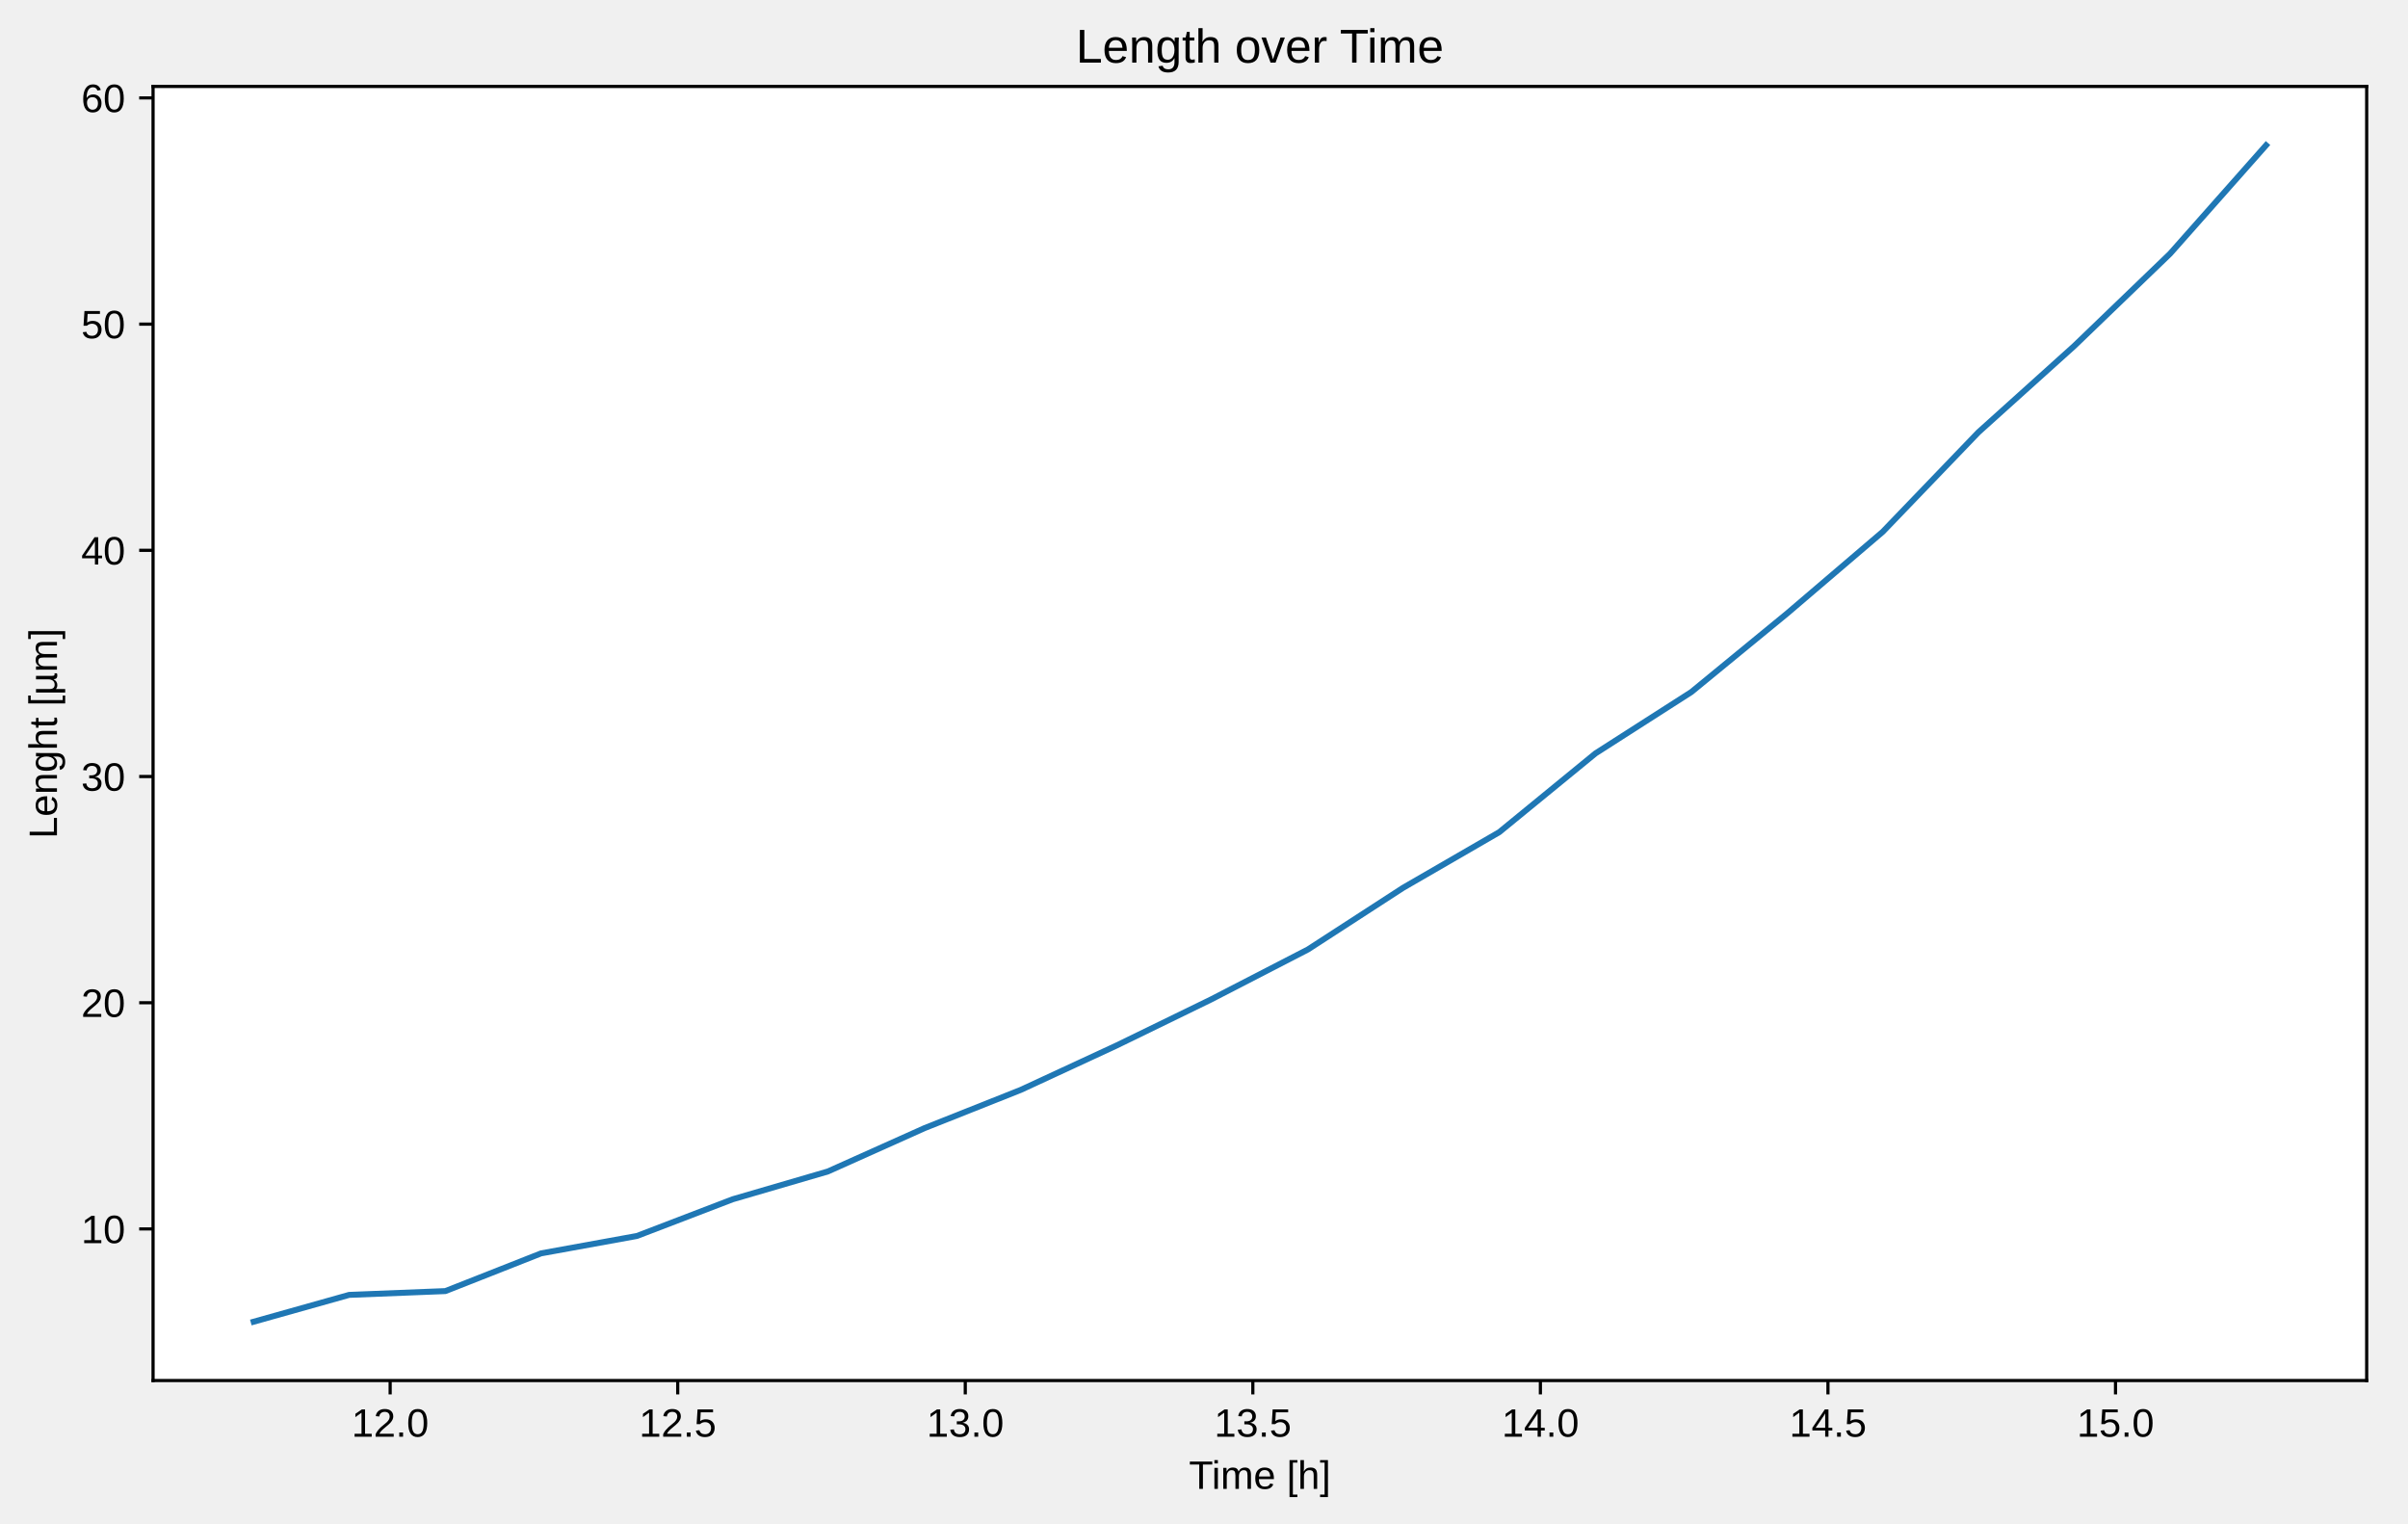
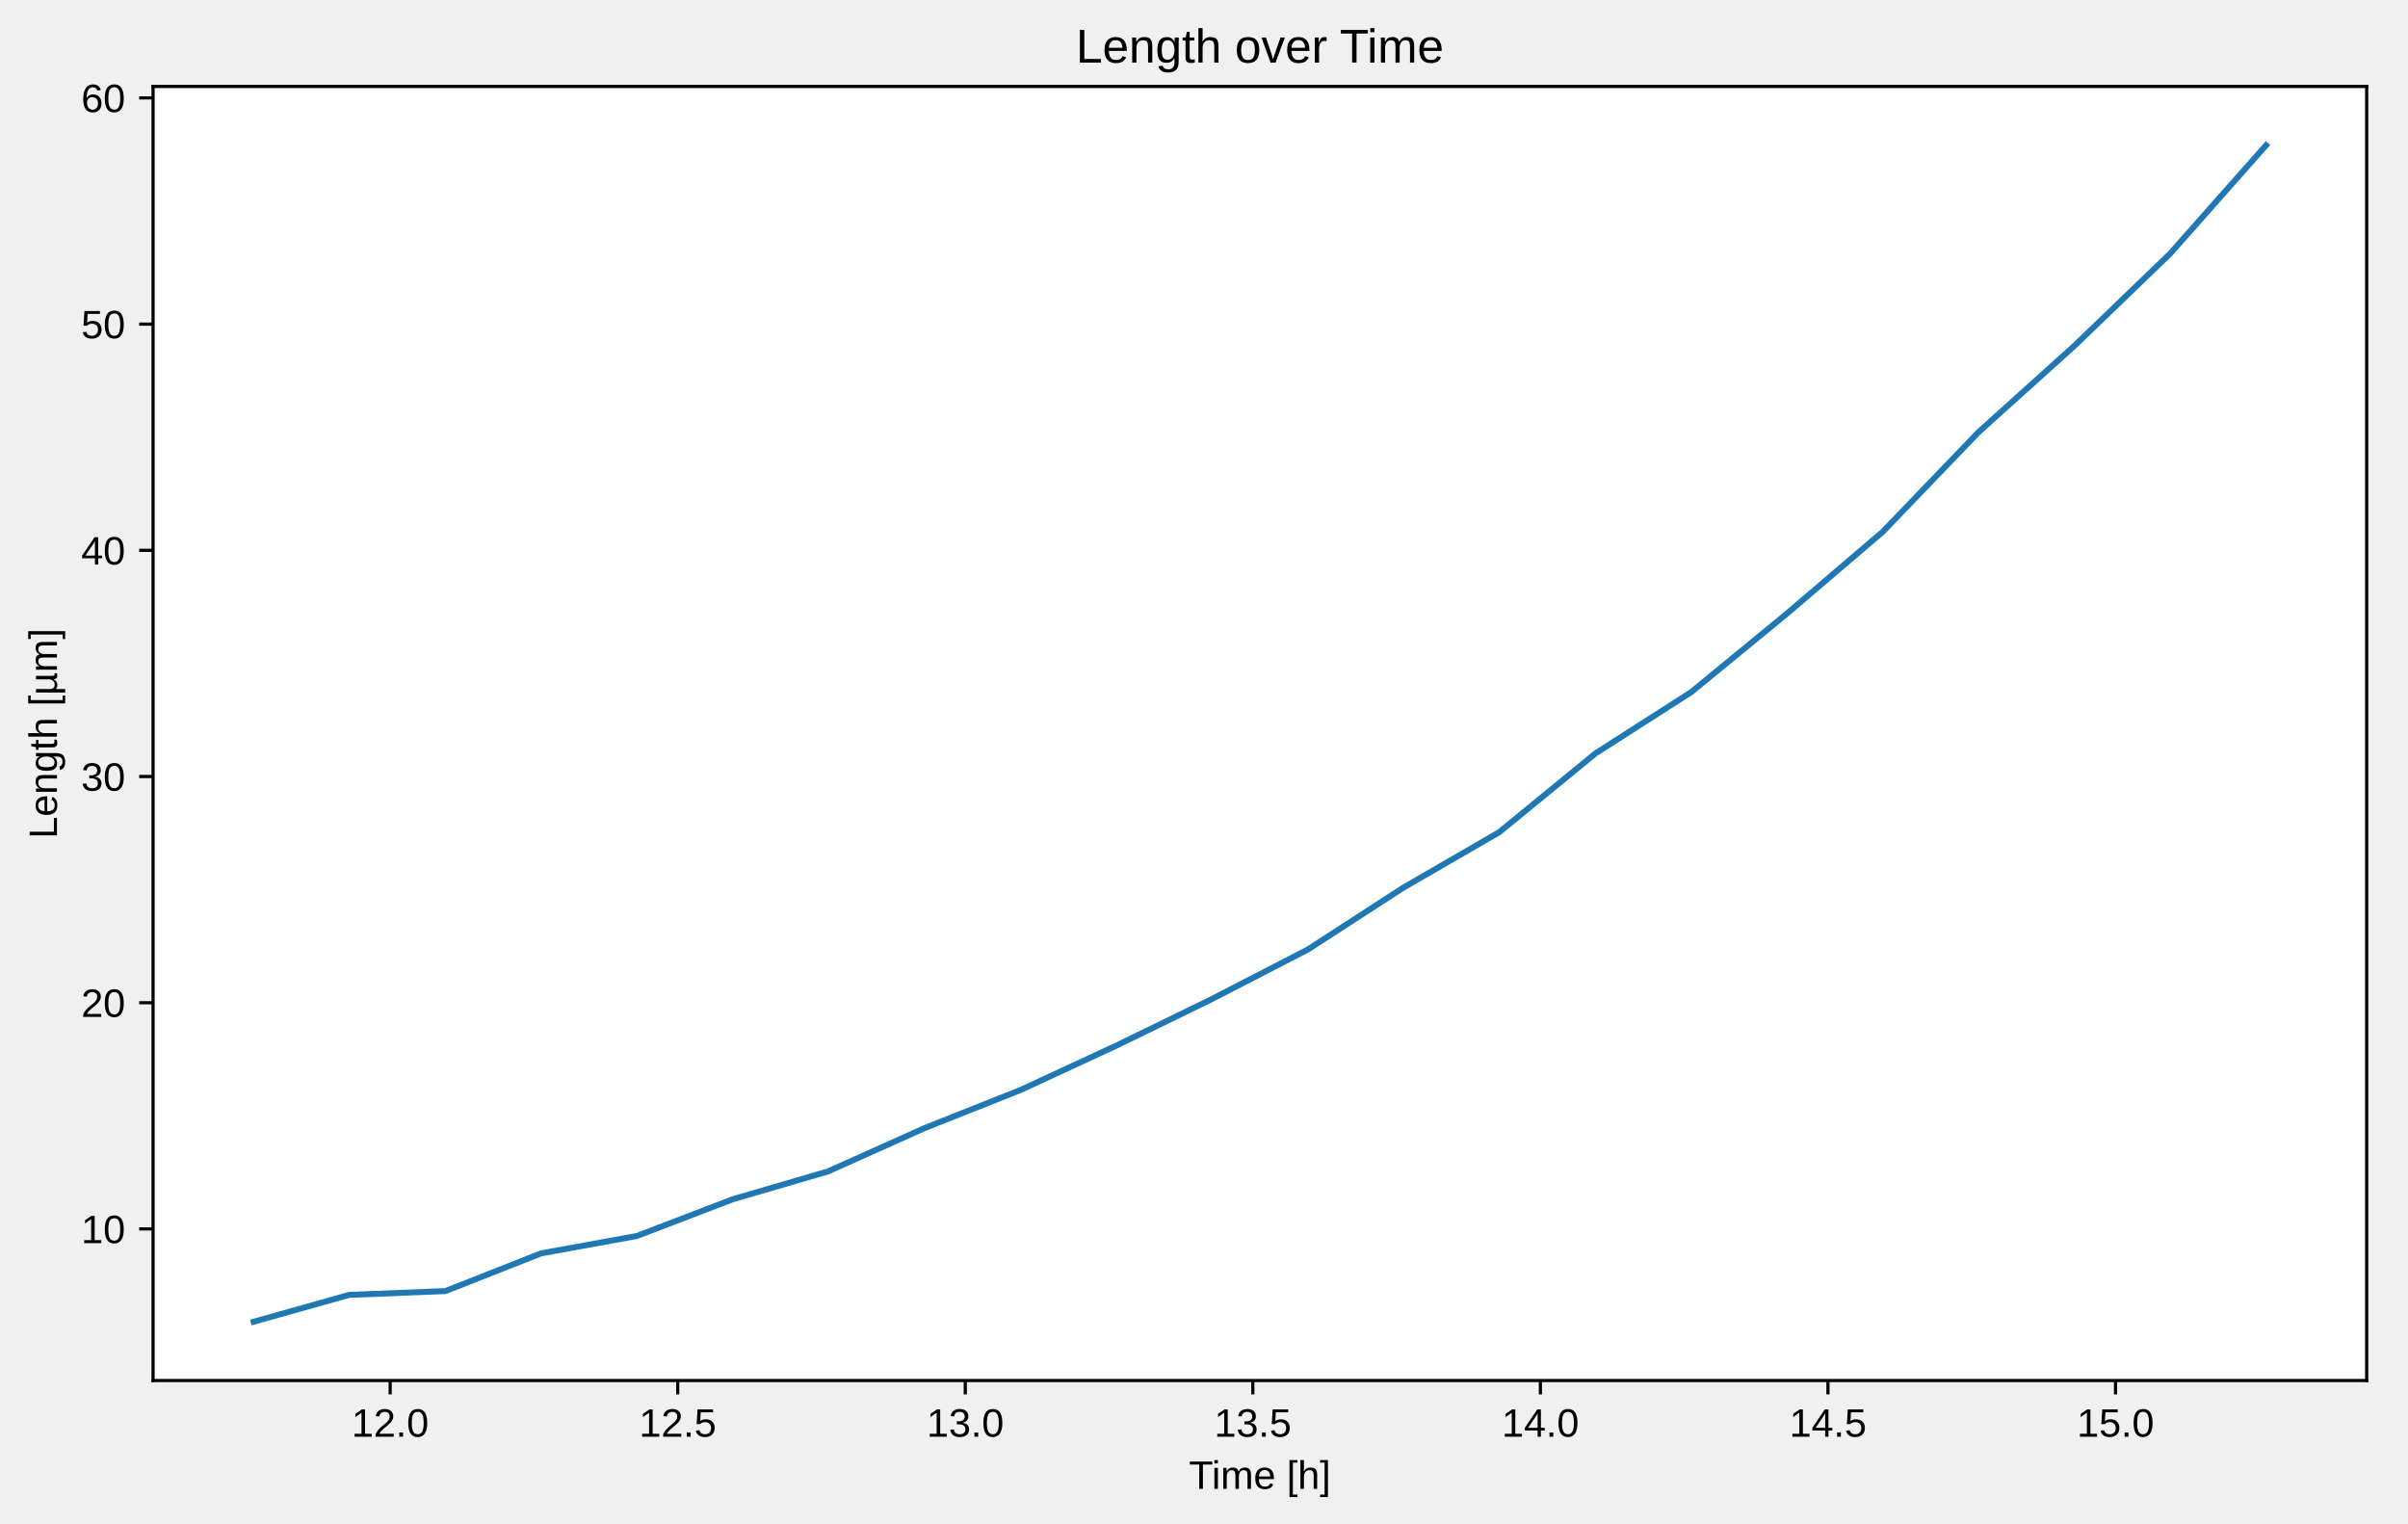
<svg xmlns="http://www.w3.org/2000/svg" xmlns:xlink="http://www.w3.org/1999/xlink" height="384pt" version="1.1" viewBox="0 0 607 384" width="607pt">
  <defs>
    <style type="text/css">
*{stroke-linecap:butt;stroke-linejoin:round;}
  </style>
  </defs>
  <g id="figure_1">
    <g id="patch_1">
      <path d="M 0 384.44  L 607.284 384.44  L 607.284 0  L 0 0  z " style="fill:none;" />
    </g>
    <g id="axes_1">
      <g id="patch_2">
        <path d="M 38.584 347.949  L 596.584 347.949  L 596.584 21.789  L 38.584 21.789  z " style="fill:#ffffff;" />
      </g>
      <g id="matplotlib.axis_1">
        <g id="xtick_1">
          <g id="line2d_1">
            <defs>
              <path d="M 0 0  L 0 3.5  " id="mba1d3a631a" style="stroke:#000000;stroke-width:0.8;" />
            </defs>
            <g>
              <use style="stroke:#000000;stroke-width:0.8;" x="98.349" xlink:href="#mba1d3a631a" y="347.949" />
            </g>
          </g>
          <g id="text_1">
            <text style="font-family:Arial;font-size:10px;font-style:normal;font-weight:normal;text-anchor:middle;" transform="rotate(-0, 98.34947, 362.1072)" x="98.349" y="362.107">12.0</text>
          </g>
        </g>
        <g id="xtick_2">
          <g id="line2d_2">
            <g>
              <use style="stroke:#000000;stroke-width:0.8;" x="170.837" xlink:href="#mba1d3a631a" y="347.949" />
            </g>
          </g>
          <g id="text_2">
            <text style="font-family:Arial;font-size:10px;font-style:normal;font-weight:normal;text-anchor:middle;" transform="rotate(-0, 170.8366, 362.1072)" x="170.837" y="362.107">12.5</text>
          </g>
        </g>
        <g id="xtick_3">
          <g id="line2d_3">
            <g>
              <use style="stroke:#000000;stroke-width:0.8;" x="243.324" xlink:href="#mba1d3a631a" y="347.949" />
            </g>
          </g>
          <g id="text_3">
            <text style="font-family:Arial;font-size:10px;font-style:normal;font-weight:normal;text-anchor:middle;" transform="rotate(-0, 243.3238, 362.1072)" x="243.324" y="362.107">13.0</text>
          </g>
        </g>
        <g id="xtick_4">
          <g id="line2d_4">
            <g>
              <use style="stroke:#000000;stroke-width:0.8;" x="315.811" xlink:href="#mba1d3a631a" y="347.949" />
            </g>
          </g>
          <g id="text_4">
            <text style="font-family:Arial;font-size:10px;font-style:normal;font-weight:normal;text-anchor:middle;" transform="rotate(-0, 315.811, 362.1072)" x="315.811" y="362.107">13.5</text>
          </g>
        </g>
        <g id="xtick_5">
          <g id="line2d_5">
            <g>
              <use style="stroke:#000000;stroke-width:0.8;" x="388.298" xlink:href="#mba1d3a631a" y="347.949" />
            </g>
          </g>
          <g id="text_5">
            <text style="font-family:Arial;font-size:10px;font-style:normal;font-weight:normal;text-anchor:middle;" transform="rotate(-0, 388.2981, 362.1072)" x="388.298" y="362.107">14.0</text>
          </g>
        </g>
        <g id="xtick_6">
          <g id="line2d_6">
            <g>
              <use style="stroke:#000000;stroke-width:0.8;" x="460.785" xlink:href="#mba1d3a631a" y="347.949" />
            </g>
          </g>
          <g id="text_6">
            <text style="font-family:Arial;font-size:10px;font-style:normal;font-weight:normal;text-anchor:middle;" transform="rotate(-0, 460.7853, 362.1072)" x="460.785" y="362.107">14.5</text>
          </g>
        </g>
        <g id="xtick_7">
          <g id="line2d_7">
            <g>
              <use style="stroke:#000000;stroke-width:0.8;" x="533.272" xlink:href="#mba1d3a631a" y="347.949" />
            </g>
          </g>
          <g id="text_7">
            <text style="font-family:Arial;font-size:10px;font-style:normal;font-weight:normal;text-anchor:middle;" transform="rotate(-0, 533.2724, 362.1072)" x="533.272" y="362.107">15.0</text>
          </g>
        </g>
        <g id="text_8">
          <text style="font-family:Arial;font-size:10px;font-style:normal;font-weight:normal;text-anchor:middle;" transform="rotate(-0, 317.5844, 375.2525)" x="317.584" y="375.252">Time [h]</text>
        </g>
      </g>
      <g id="matplotlib.axis_2">
        <g id="ytick_1">
          <g id="line2d_8">
            <defs>
              <path d="M 0 0  L -3.5 0  " id="m5e774b6c2c" style="stroke:#000000;stroke-width:0.8;" />
            </defs>
            <g>
              <use style="stroke:#000000;stroke-width:0.8;" x="38.584" xlink:href="#m5e774b6c2c" y="309.738" />
            </g>
          </g>
          <g id="text_9">
            <text style="font-family:Arial;font-size:10px;font-style:normal;font-weight:normal;text-anchor:end;" transform="rotate(-0, 31.58438, 313.3171)" x="31.584" y="313.317">10</text>
          </g>
        </g>
        <g id="ytick_2">
          <g id="line2d_9">
            <g>
              <use style="stroke:#000000;stroke-width:0.8;" x="38.584" xlink:href="#m5e774b6c2c" y="252.726" />
            </g>
          </g>
          <g id="text_10">
            <text style="font-family:Arial;font-size:10px;font-style:normal;font-weight:normal;text-anchor:end;" transform="rotate(-0, 31.58438, 256.3052)" x="31.584" y="256.305">20</text>
          </g>
        </g>
        <g id="ytick_3">
          <g id="line2d_10">
            <g>
              <use style="stroke:#000000;stroke-width:0.8;" x="38.584" xlink:href="#m5e774b6c2c" y="195.714" />
            </g>
          </g>
          <g id="text_11">
            <text style="font-family:Arial;font-size:10px;font-style:normal;font-weight:normal;text-anchor:end;" transform="rotate(-0, 31.58438, 199.2933)" x="31.584" y="199.293">30</text>
          </g>
        </g>
        <g id="ytick_4">
          <g id="line2d_11">
            <g>
              <use style="stroke:#000000;stroke-width:0.8;" x="38.584" xlink:href="#m5e774b6c2c" y="138.702" />
            </g>
          </g>
          <g id="text_12">
            <text style="font-family:Arial;font-size:10px;font-style:normal;font-weight:normal;text-anchor:end;" transform="rotate(-0, 31.58438, 142.2814)" x="31.584" y="142.281">40</text>
          </g>
        </g>
        <g id="ytick_5">
          <g id="line2d_12">
            <g>
              <use style="stroke:#000000;stroke-width:0.8;" x="38.584" xlink:href="#m5e774b6c2c" y="81.691" />
            </g>
          </g>
          <g id="text_13">
            <text style="font-family:Arial;font-size:10px;font-style:normal;font-weight:normal;text-anchor:end;" transform="rotate(-0, 31.58438, 85.26943)" x="31.584" y="85.269">50</text>
          </g>
        </g>
        <g id="ytick_6">
          <g id="line2d_13">
            <g>
              <use style="stroke:#000000;stroke-width:0.8;" x="38.584" xlink:href="#m5e774b6c2c" y="24.679" />
            </g>
          </g>
          <g id="text_14">
            <text style="font-family:Arial;font-size:10px;font-style:normal;font-weight:normal;text-anchor:end;" transform="rotate(-0, 31.58438, 28.2575)" x="31.584" y="28.257">60</text>
          </g>
        </g>
        <g id="text_15">
-           <text style="font-family:Arial;font-size:10px;font-style:normal;font-weight:normal;text-anchor:middle;" transform="rotate(-90, 14.35781, 184.8694)" x="14.358" y="184.869">Lenght [µm]</text>
+           <text style="font-family:Arial;font-size:10px;font-style:normal;font-weight:normal;text-anchor:middle;" transform="rotate(-90, 14.35781, 184.8694)" x="14.358" y="184.869">Length [µm]</text>
        </g>
      </g>
      <g id="line2d_14">
        <path clip-path="url(#p983aad6ba5)" d="M 63.948 333.124  L 88.011 326.364  L 112.274 325.405  L 136.395 315.898  L 160.555 311.514  L 184.701 302.261  L 208.681 295.257  L 233.062 284.33  L 257.309 274.695  L 281.368 263.552  L 305.269 251.91  L 329.714 239.295  L 353.657 223.779  L 377.918 209.745  L 402.205 189.872  L 426.346 174.42  L 450.505 154.599  L 474.596 134.033  L 498.712 108.946  L 522.857 87.209  L 547.014 63.952  L 571.221 36.615  " style="fill:none;stroke:#1f77b4;stroke-linecap:square;stroke-width:1.5;" />
      </g>
      <g id="patch_3">
        <path d="M 38.584 347.949  L 38.584 21.789  " style="fill:none;stroke:#000000;stroke-linecap:square;stroke-linejoin:miter;stroke-width:0.8;" />
      </g>
      <g id="patch_4">
        <path d="M 596.584 347.949  L 596.584 21.789  " style="fill:none;stroke:#000000;stroke-linecap:square;stroke-linejoin:miter;stroke-width:0.8;" />
      </g>
      <g id="patch_5">
        <path d="M 38.584 347.949  L 596.584 347.949  " style="fill:none;stroke:#000000;stroke-linecap:square;stroke-linejoin:miter;stroke-width:0.8;" />
      </g>
      <g id="patch_6">
        <path d="M 38.584 21.789  L 596.584 21.789  " style="fill:none;stroke:#000000;stroke-linecap:square;stroke-linejoin:miter;stroke-width:0.8;" />
      </g>
      <g id="text_16">
        <text style="font-family:Arial;font-size:12px;font-style:normal;font-weight:normal;text-anchor:middle;" transform="rotate(-0, 317.5844, 15.78937)" x="317.584" y="15.789">Length over Time</text>
      </g>
    </g>
  </g>
  <defs>
    <clipPath id="p983aad6ba5">
      <rect height="326.16" width="558" x="38.584" y="21.789" />
    </clipPath>
  </defs>
</svg>
